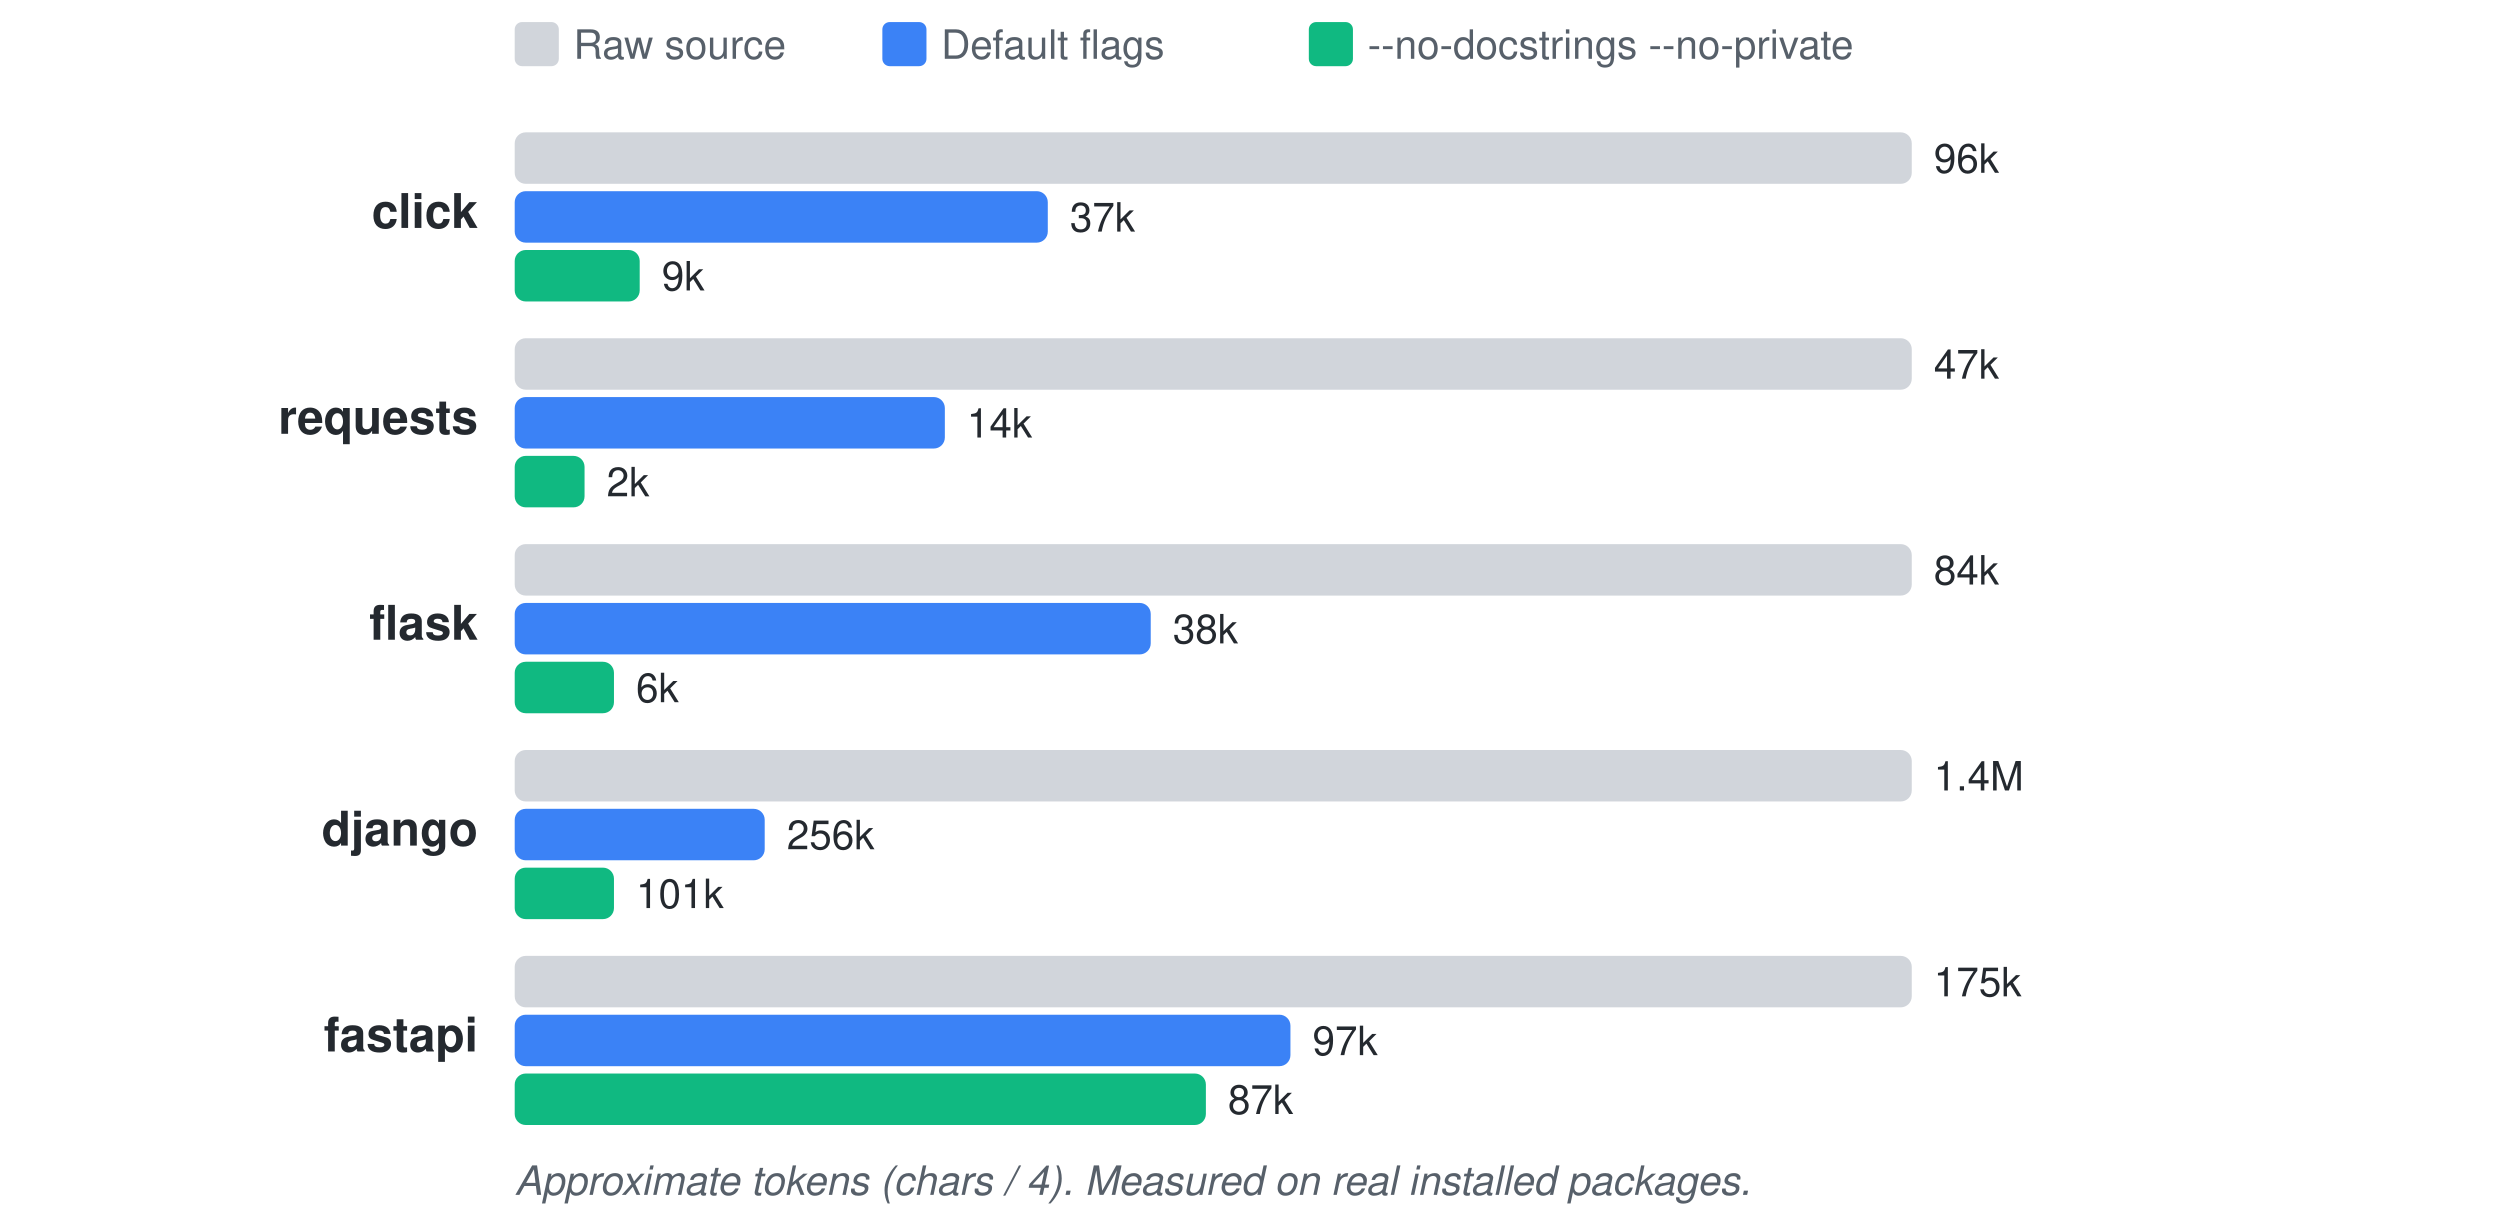
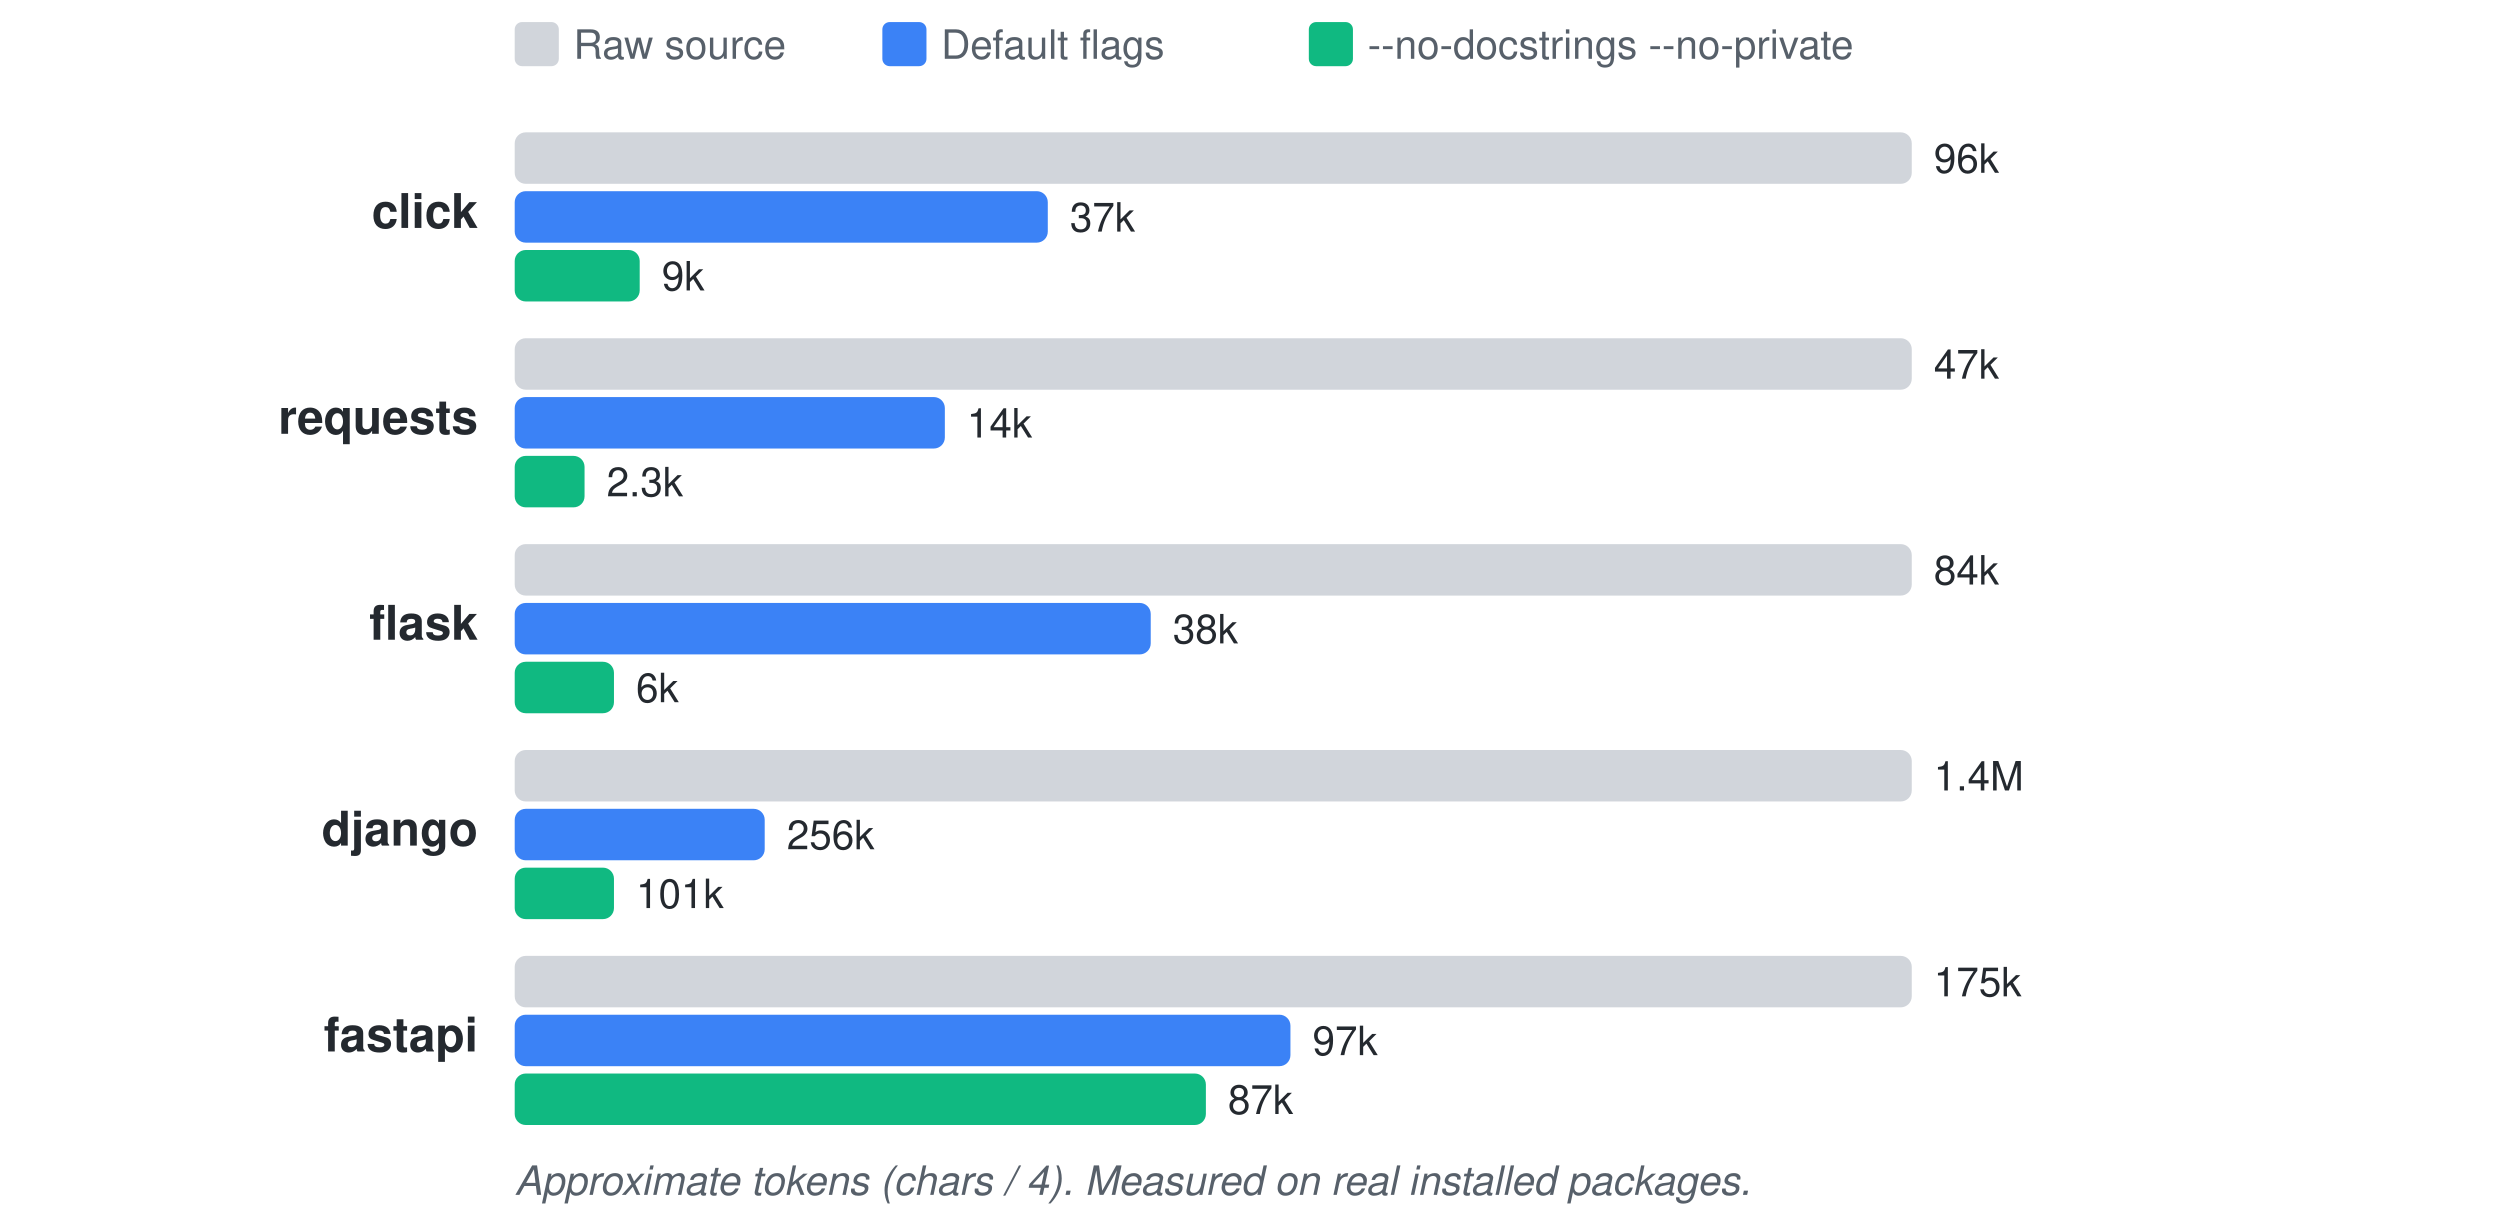
<svg xmlns="http://www.w3.org/2000/svg" viewBox="0 0 680 330" role="img" aria-label="Token count comparison: raw source vs default compression vs maximum compression for five Python packages">
  <style>
    text { font-family: -apple-system, BlinkMacSystemFont, 'Segoe UI', Helvetica, Arial, sans-serif; }
    .pkg { font-size: 13px; fill: #24292f; font-weight: 600; }
    .val { font-size: 11px; fill: #24292f; }
    .bar-source { fill: #d1d5db; }
    .bar-default { fill: #3b82f6; }
    .bar-max { fill: #10b981; }
    .legend-text { font-size: 11px; fill: #57606a; }
    .note { font-size: 11px; fill: #57606a; font-style: italic; }
    @media (prefers-color-scheme: dark) {
      .pkg { fill: #e6edf3; }
      .val { fill: #e6edf3; }
      .bar-source { fill: #4b5563; }
      .bar-default { fill: #58a6ff; }
      .bar-max { fill: #3fb950; }
      .legend-text { fill: #8b949e; }
      .note { fill: #8b949e; }
    }
  </style>
  <rect x="140" y="6" width="12" height="12" rx="2" class="bar-source" />
  <text x="156" y="16" class="legend-text">Raw source</text>
  <rect x="240" y="6" width="12" height="12" rx="2" class="bar-default" />
  <text x="256" y="16" class="legend-text">Default flags</text>
  <rect x="356" y="6" width="12" height="12" rx="2" class="bar-max" />
  <text x="372" y="16" class="legend-text">--no-docstrings --no-private</text>
  <text x="130" y="62" text-anchor="end" class="pkg">click</text>
  <rect x="140" y="36" width="380" height="14" rx="3" class="bar-source" />
  <text x="526" y="47" class="val">96k</text>
  <rect x="140" y="52" width="145" height="14" rx="3" class="bar-default" />
  <text x="291" y="63" class="val">37k</text>
  <rect x="140" y="68" width="34" height="14" rx="3" class="bar-max" />
  <text x="180" y="79" class="val">9k</text>
  <text x="130" y="118" text-anchor="end" class="pkg">requests</text>
  <rect x="140" y="92" width="380" height="14" rx="3" class="bar-source" />
  <text x="526" y="103" class="val">47k</text>
  <rect x="140" y="108" width="117" height="14" rx="3" class="bar-default" />
  <text x="263" y="119" class="val">14k</text>
  <rect x="140" y="124" width="19" height="14" rx="3" class="bar-max" />
-   <text x="165" y="135" class="val">2k</text>
+   <text x="165" y="135" class="val">2.3k</text>
  <text x="130" y="174" text-anchor="end" class="pkg">flask</text>
  <rect x="140" y="148" width="380" height="14" rx="3" class="bar-source" />
  <text x="526" y="159" class="val">84k</text>
  <rect x="140" y="164" width="173" height="14" rx="3" class="bar-default" />
  <text x="319" y="175" class="val">38k</text>
  <rect x="140" y="180" width="27" height="14" rx="3" class="bar-max" />
  <text x="173" y="191" class="val">6k</text>
  <text x="130" y="230" text-anchor="end" class="pkg">django</text>
  <rect x="140" y="204" width="380" height="14" rx="3" class="bar-source" />
  <text x="526" y="215" class="val">1.4M</text>
  <rect x="140" y="220" width="68" height="14" rx="3" class="bar-default" />
  <text x="214" y="231" class="val">256k</text>
  <rect x="140" y="236" width="27" height="14" rx="3" class="bar-max" />
  <text x="173" y="247" class="val">101k</text>
  <text x="130" y="286" text-anchor="end" class="pkg">fastapi</text>
  <rect x="140" y="260" width="380" height="14" rx="3" class="bar-source" />
  <text x="526" y="271" class="val">175k</text>
  <rect x="140" y="276" width="211" height="14" rx="3" class="bar-default" />
  <text x="357" y="287" class="val">97k</text>
  <rect x="140" y="292" width="188" height="14" rx="3" class="bar-max" />
  <text x="334" y="303" class="val">87k</text>
  <text x="140" y="325" class="note">Approximate tokens (chars / 4). Measured on real installed packages.</text>
</svg>
